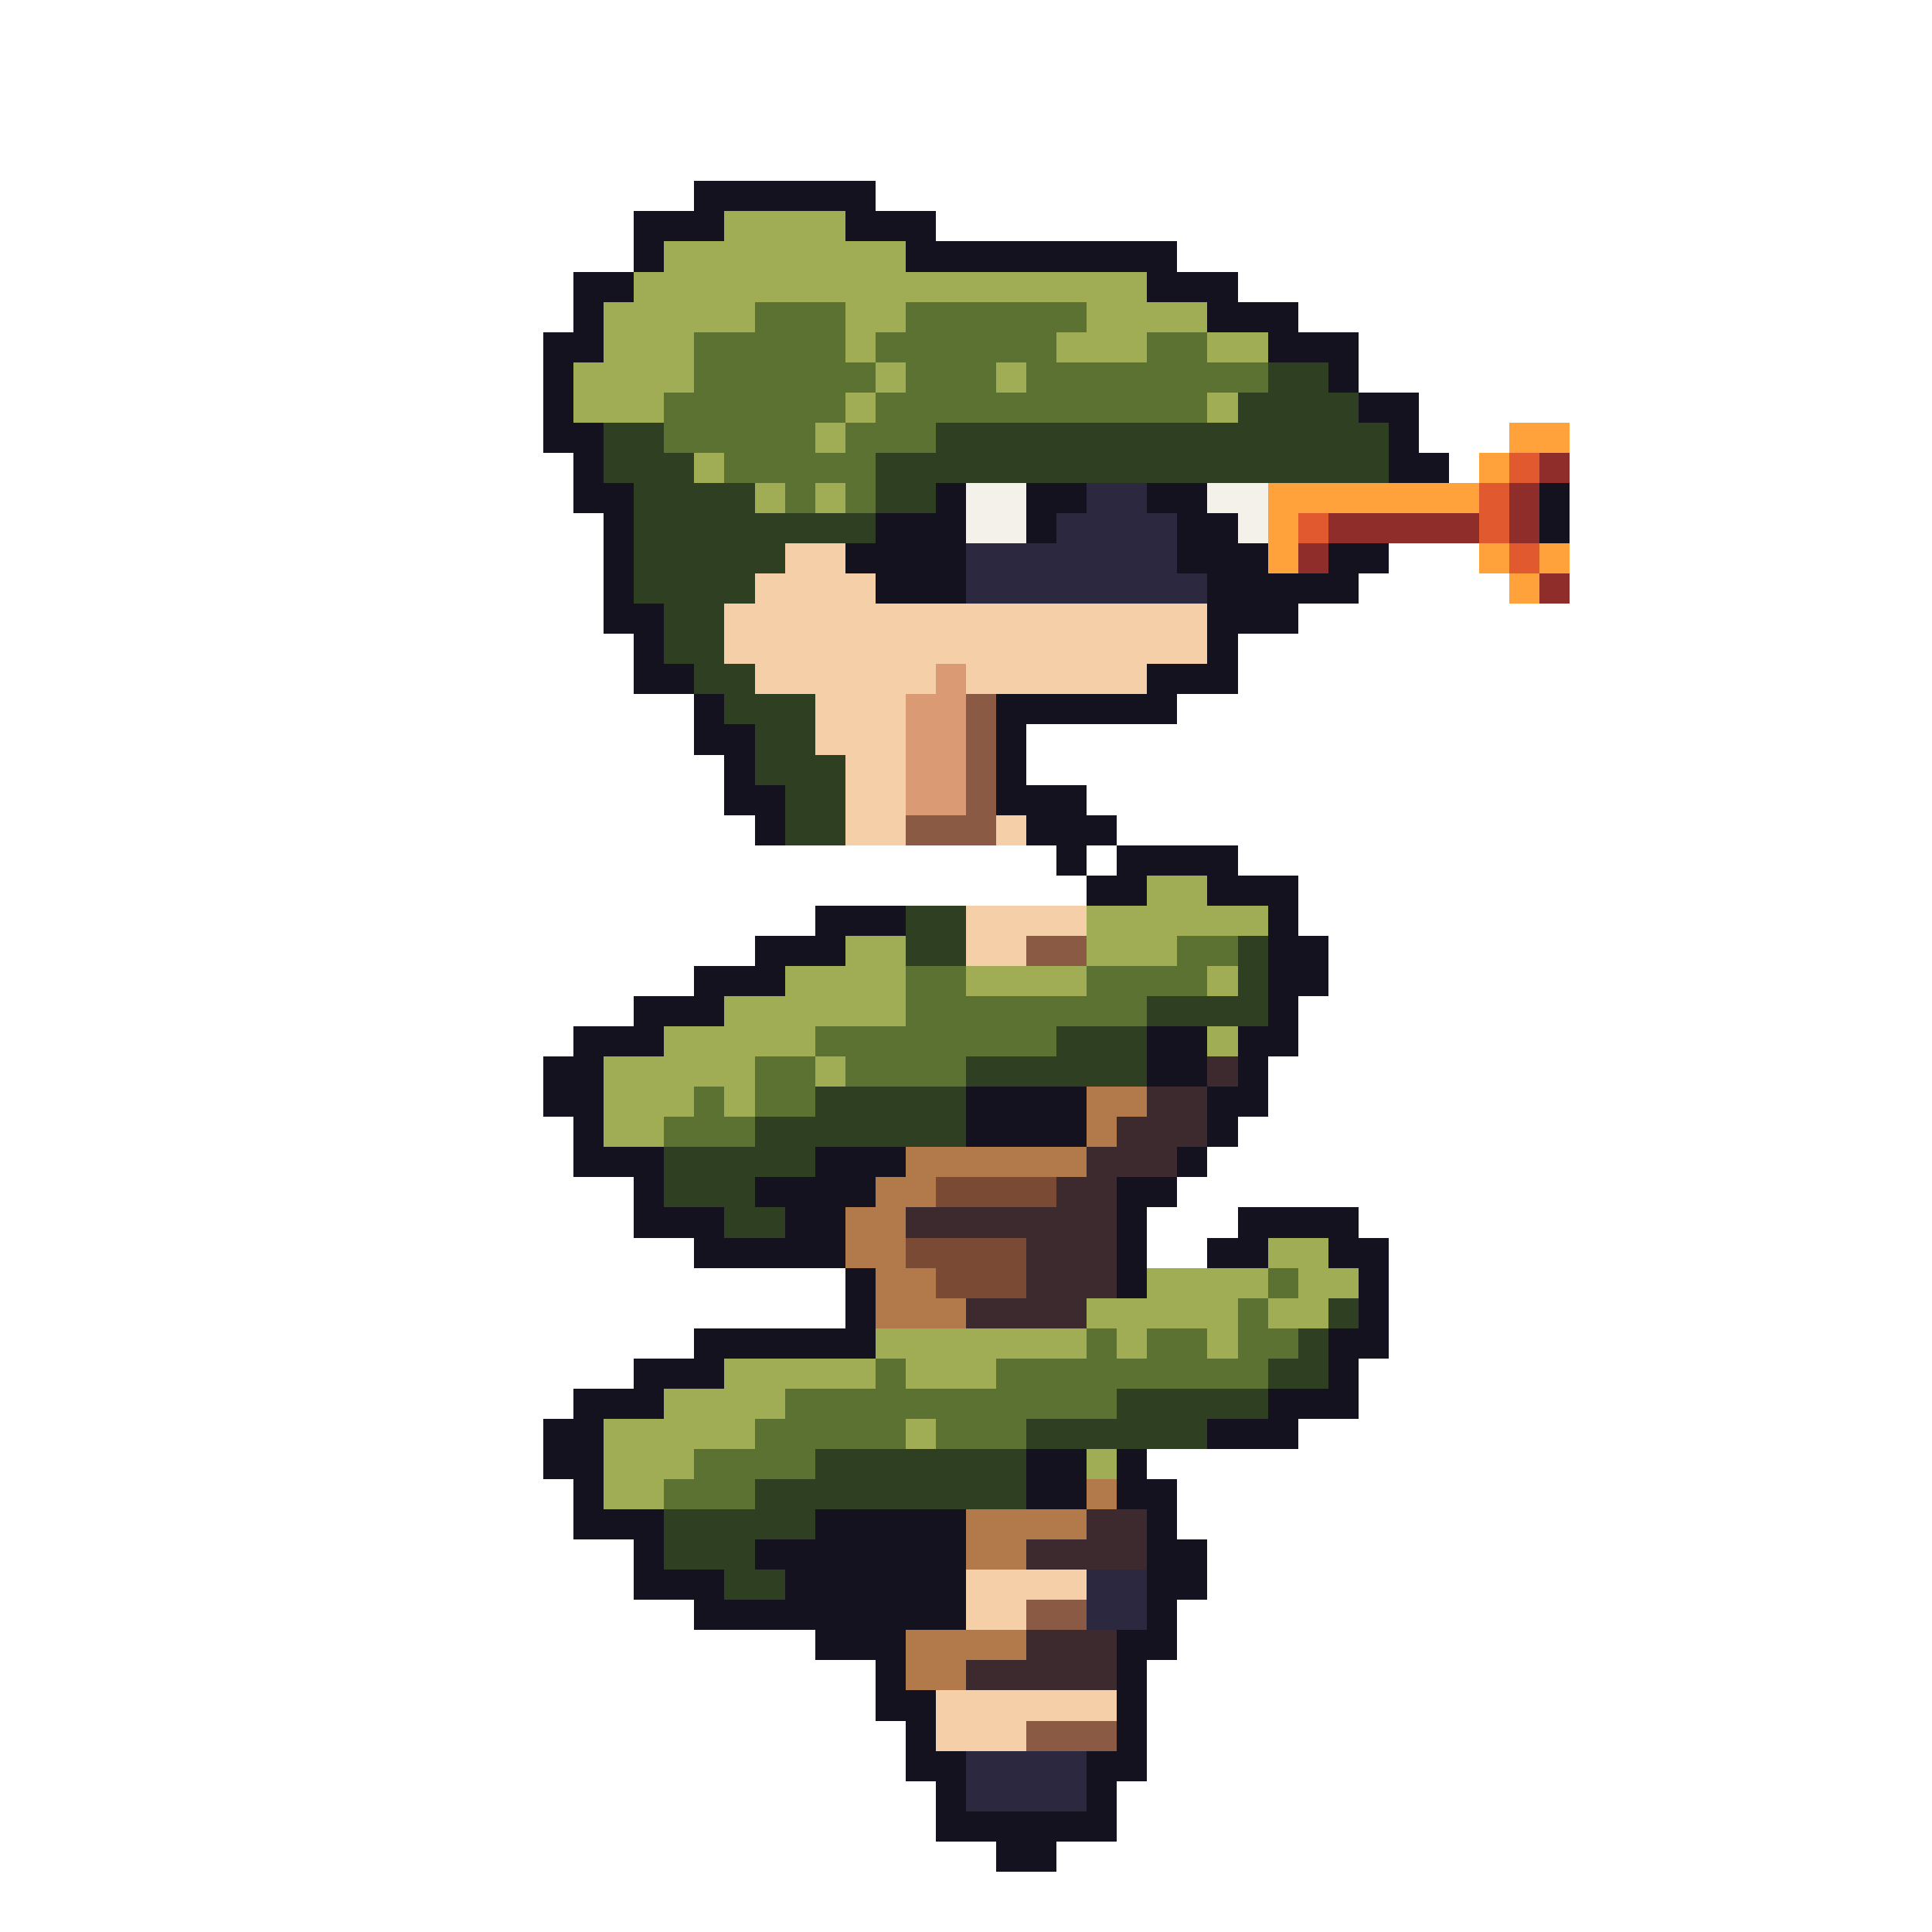
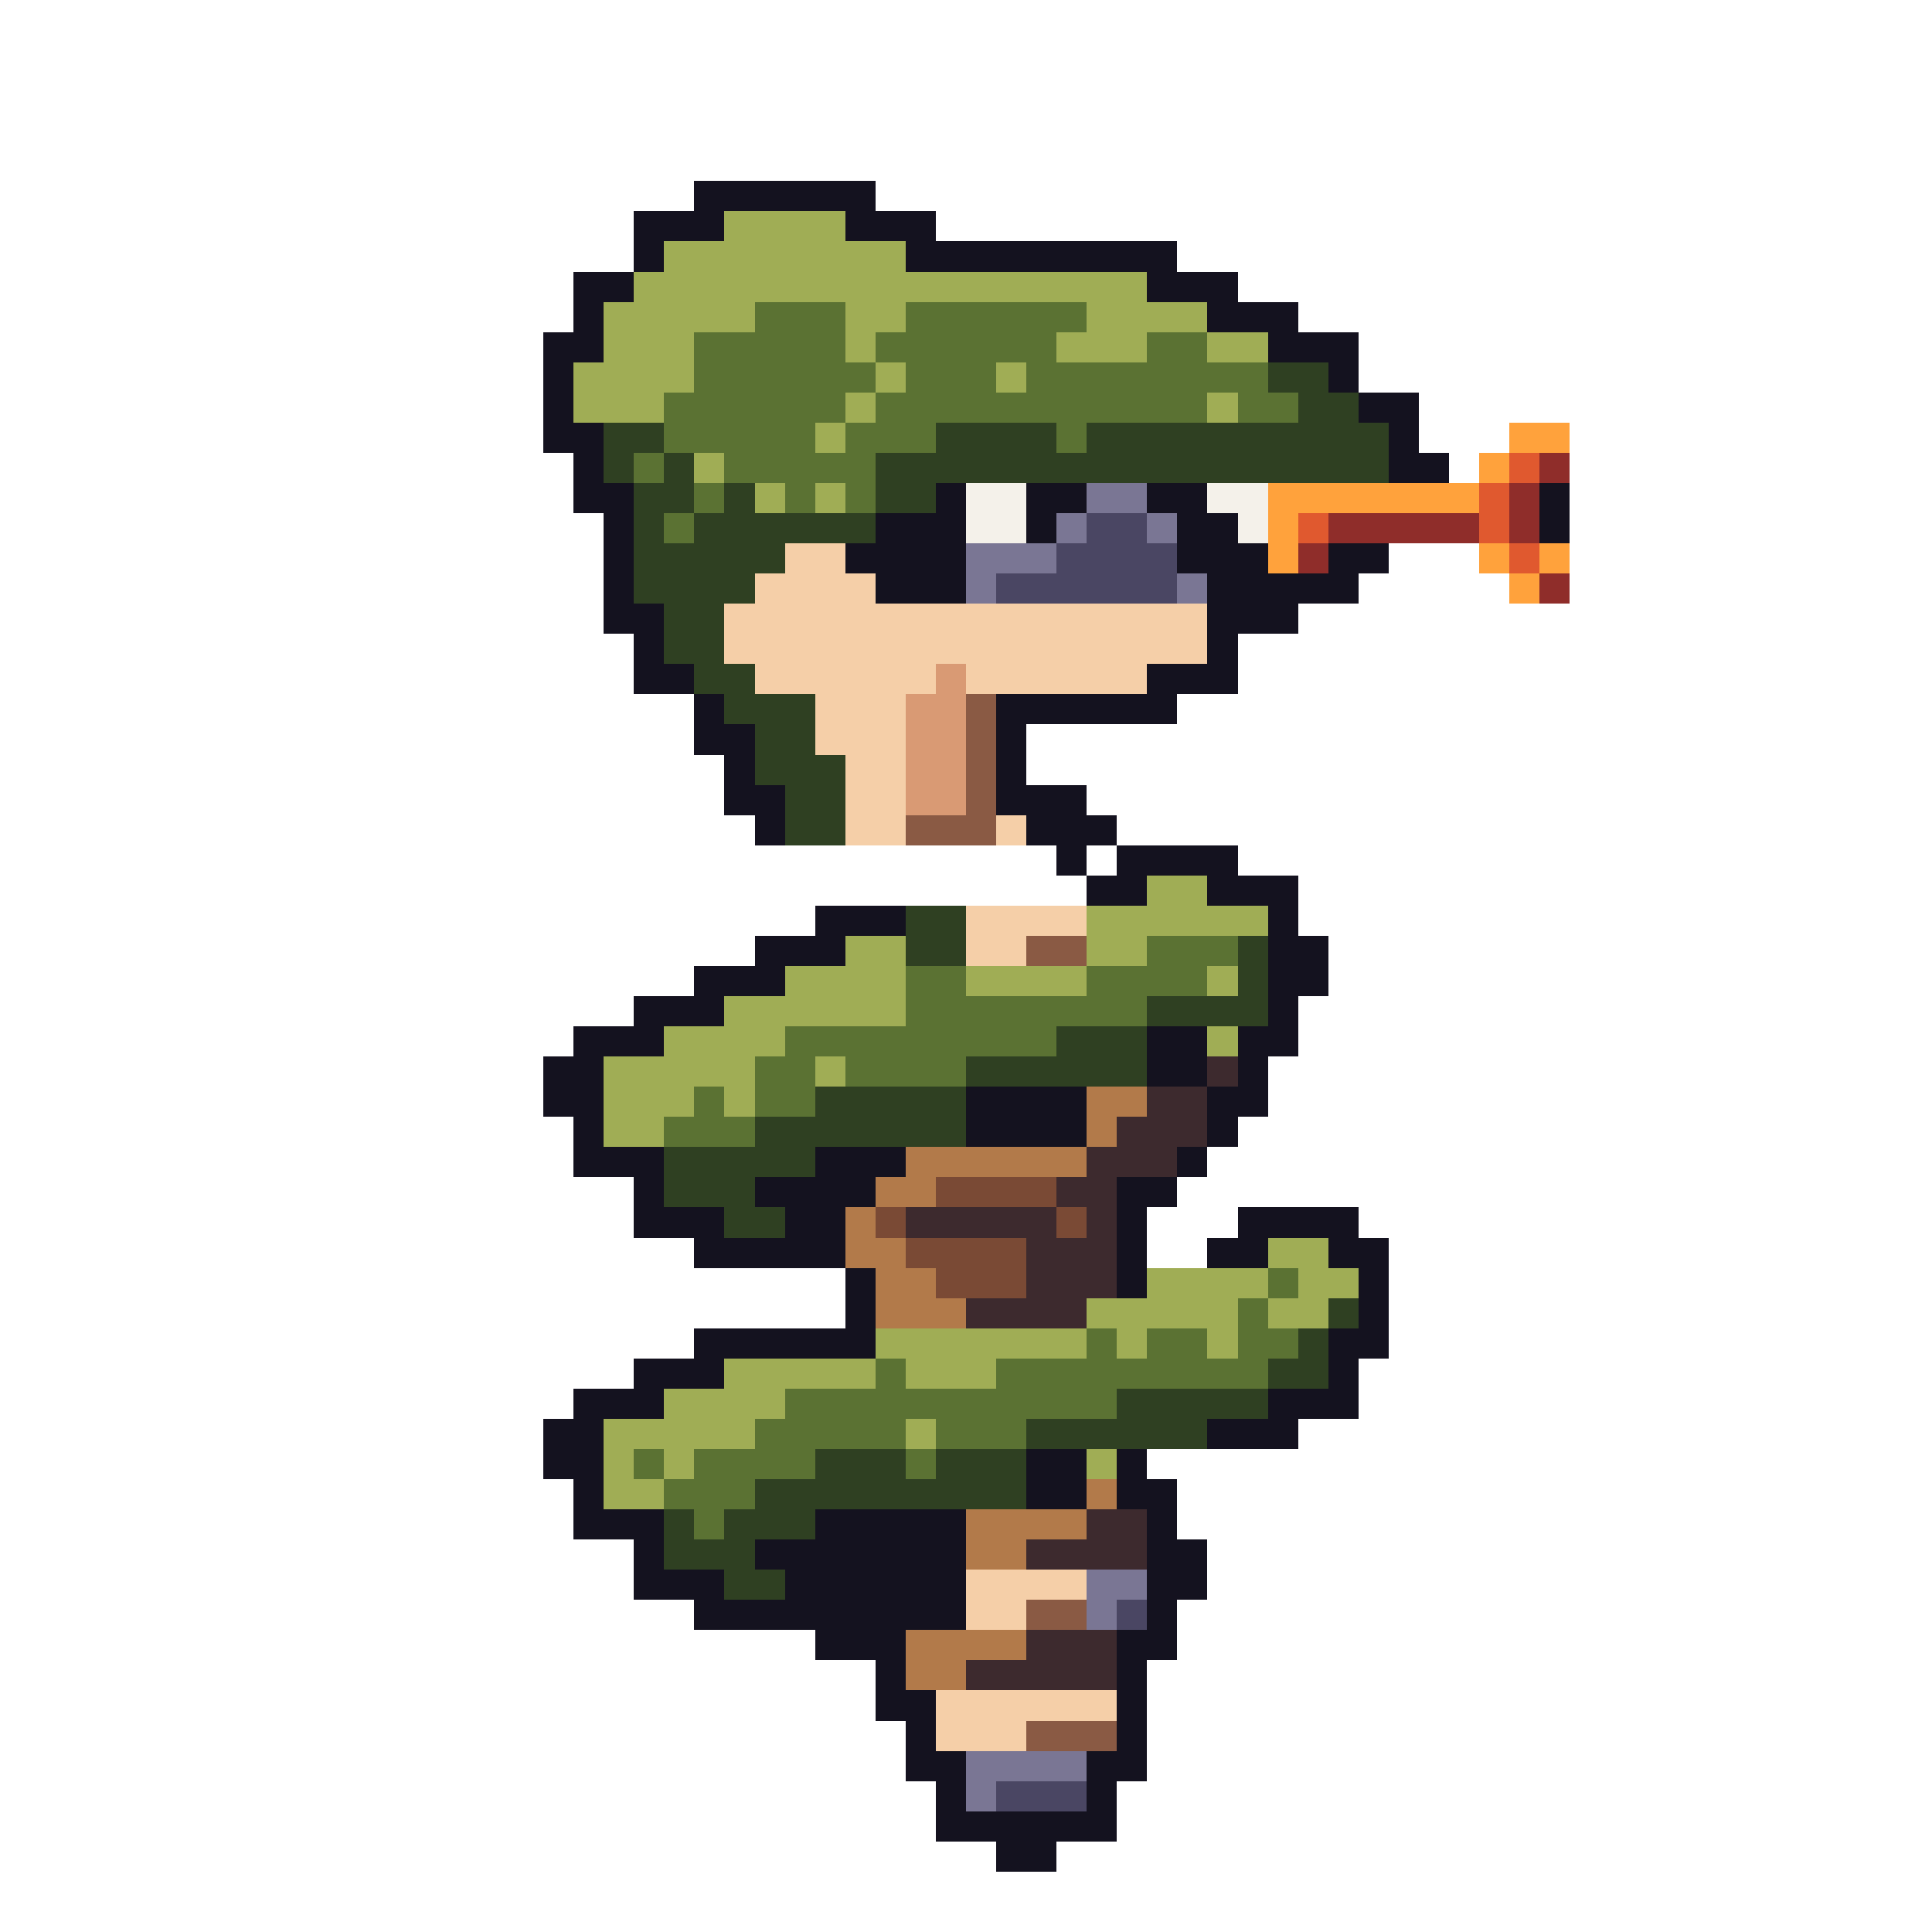
<svg xmlns="http://www.w3.org/2000/svg" width="64" height="64" viewBox="0 0 64 64" shape-rendering="crispEdges">
  <rect x="23" y="6" width="6" height="1" fill="#14121f" />
  <rect x="21" y="7" width="3" height="1" fill="#14121f" />
  <rect x="24" y="7" width="4" height="1" fill="#a0ad55" />
  <rect x="28" y="7" width="3" height="1" fill="#14121f" />
  <rect x="21" y="8" width="1" height="1" fill="#14121f" />
  <rect x="22" y="8" width="8" height="1" fill="#a0ad55" />
  <rect x="30" y="8" width="9" height="1" fill="#14121f" />
  <rect x="19" y="9" width="2" height="1" fill="#14121f" />
  <rect x="21" y="9" width="17" height="1" fill="#a0ad55" />
  <rect x="38" y="9" width="3" height="1" fill="#14121f" />
  <rect x="19" y="10" width="1" height="1" fill="#14121f" />
  <rect x="20" y="10" width="5" height="1" fill="#a0ad55" />
  <rect x="25" y="10" width="3" height="1" fill="#5b7233" />
  <rect x="28" y="10" width="2" height="1" fill="#a0ad55" />
  <rect x="30" y="10" width="6" height="1" fill="#5b7233" />
  <rect x="36" y="10" width="4" height="1" fill="#a0ad55" />
  <rect x="40" y="10" width="3" height="1" fill="#14121f" />
  <rect x="18" y="11" width="2" height="1" fill="#14121f" />
  <rect x="20" y="11" width="3" height="1" fill="#a0ad55" />
  <rect x="23" y="11" width="5" height="1" fill="#5b7233" />
  <rect x="28" y="11" width="1" height="1" fill="#a0ad55" />
  <rect x="29" y="11" width="6" height="1" fill="#5b7233" />
  <rect x="35" y="11" width="3" height="1" fill="#a0ad55" />
  <rect x="38" y="11" width="2" height="1" fill="#5b7233" />
  <rect x="40" y="11" width="2" height="1" fill="#a0ad55" />
  <rect x="42" y="11" width="3" height="1" fill="#14121f" />
  <rect x="18" y="12" width="1" height="1" fill="#14121f" />
  <rect x="19" y="12" width="4" height="1" fill="#a0ad55" />
  <rect x="23" y="12" width="6" height="1" fill="#5b7233" />
  <rect x="29" y="12" width="1" height="1" fill="#a0ad55" />
  <rect x="30" y="12" width="3" height="1" fill="#5b7233" />
  <rect x="33" y="12" width="1" height="1" fill="#a0ad55" />
  <rect x="34" y="12" width="8" height="1" fill="#5b7233" />
  <rect x="42" y="12" width="2" height="1" fill="#2f4022" />
  <rect x="44" y="12" width="1" height="1" fill="#14121f" />
  <rect x="18" y="13" width="1" height="1" fill="#14121f" />
  <rect x="19" y="13" width="3" height="1" fill="#a0ad55" />
  <rect x="22" y="13" width="6" height="1" fill="#5b7233" />
  <rect x="28" y="13" width="1" height="1" fill="#a0ad55" />
  <rect x="29" y="13" width="11" height="1" fill="#5b7233" />
  <rect x="40" y="13" width="1" height="1" fill="#a0ad55" />
-   <rect x="41" y="13" width="4" height="1" fill="#2f4022" />
+   <rect x="41" y="13" width="2" height="1" fill="#5b7233" />
+   <rect x="43" y="13" width="2" height="1" fill="#2f4022" />
  <rect x="45" y="13" width="2" height="1" fill="#14121f" />
  <rect x="18" y="14" width="2" height="1" fill="#14121f" />
  <rect x="20" y="14" width="2" height="1" fill="#2f4022" />
  <rect x="22" y="14" width="5" height="1" fill="#5b7233" />
  <rect x="27" y="14" width="1" height="1" fill="#a0ad55" />
  <rect x="28" y="14" width="3" height="1" fill="#5b7233" />
-   <rect x="31" y="14" width="15" height="1" fill="#2f4022" />
+   <rect x="31" y="14" width="4" height="1" fill="#2f4022" />
+   <rect x="35" y="14" width="1" height="1" fill="#5b7233" />
+   <rect x="36" y="14" width="10" height="1" fill="#2f4022" />
  <rect x="46" y="14" width="1" height="1" fill="#14121f" />
  <rect x="50" y="14" width="2" height="1" fill="#ffa23c" />
  <rect x="19" y="15" width="1" height="1" fill="#14121f" />
-   <rect x="20" y="15" width="3" height="1" fill="#2f4022" />
+   <rect x="20" y="15" width="1" height="1" fill="#2f4022" />
+   <rect x="21" y="15" width="1" height="1" fill="#5b7233" />
+   <rect x="22" y="15" width="1" height="1" fill="#2f4022" />
  <rect x="23" y="15" width="1" height="1" fill="#a0ad55" />
  <rect x="24" y="15" width="5" height="1" fill="#5b7233" />
  <rect x="29" y="15" width="17" height="1" fill="#2f4022" />
  <rect x="46" y="15" width="2" height="1" fill="#14121f" />
  <rect x="49" y="15" width="1" height="1" fill="#ffa23c" />
  <rect x="50" y="15" width="1" height="1" fill="#e0592f" />
  <rect x="51" y="15" width="1" height="1" fill="#8f2d2a" />
  <rect x="19" y="16" width="2" height="1" fill="#14121f" />
-   <rect x="21" y="16" width="4" height="1" fill="#2f4022" />
+   <rect x="21" y="16" width="2" height="1" fill="#2f4022" />
+   <rect x="23" y="16" width="1" height="1" fill="#5b7233" />
+   <rect x="24" y="16" width="1" height="1" fill="#2f4022" />
  <rect x="25" y="16" width="1" height="1" fill="#a0ad55" />
  <rect x="26" y="16" width="1" height="1" fill="#5b7233" />
  <rect x="27" y="16" width="1" height="1" fill="#a0ad55" />
  <rect x="28" y="16" width="1" height="1" fill="#5b7233" />
  <rect x="29" y="16" width="2" height="1" fill="#2f4022" />
  <rect x="31" y="16" width="1" height="1" fill="#14121f" />
  <rect x="32" y="16" width="2" height="1" fill="#f4f1ea" />
  <rect x="34" y="16" width="2" height="1" fill="#14121f" />
-   <rect x="36" y="16" width="2" height="1" fill="#2b2840" />
+   <rect x="36" y="16" width="2" height="1" fill="#7a7694" />
  <rect x="38" y="16" width="2" height="1" fill="#14121f" />
  <rect x="40" y="16" width="2" height="1" fill="#f4f1ea" />
  <rect x="42" y="16" width="7" height="1" fill="#ffa23c" />
  <rect x="49" y="16" width="1" height="1" fill="#e0592f" />
  <rect x="50" y="16" width="1" height="1" fill="#8f2d2a" />
  <rect x="51" y="16" width="1" height="1" fill="#14121f" />
  <rect x="20" y="17" width="1" height="1" fill="#14121f" />
-   <rect x="21" y="17" width="8" height="1" fill="#2f4022" />
+   <rect x="21" y="17" width="1" height="1" fill="#2f4022" />
+   <rect x="22" y="17" width="1" height="1" fill="#5b7233" />
+   <rect x="23" y="17" width="6" height="1" fill="#2f4022" />
  <rect x="29" y="17" width="3" height="1" fill="#14121f" />
  <rect x="32" y="17" width="2" height="1" fill="#f4f1ea" />
  <rect x="34" y="17" width="1" height="1" fill="#14121f" />
-   <rect x="35" y="17" width="4" height="1" fill="#2b2840" />
+   <rect x="35" y="17" width="1" height="1" fill="#7a7694" />
+   <rect x="36" y="17" width="2" height="1" fill="#4a4663" />
+   <rect x="38" y="17" width="1" height="1" fill="#7a7694" />
  <rect x="39" y="17" width="2" height="1" fill="#14121f" />
  <rect x="41" y="17" width="1" height="1" fill="#f4f1ea" />
  <rect x="42" y="17" width="1" height="1" fill="#ffa23c" />
  <rect x="43" y="17" width="1" height="1" fill="#e0592f" />
  <rect x="44" y="17" width="5" height="1" fill="#8f2d2a" />
  <rect x="49" y="17" width="1" height="1" fill="#e0592f" />
  <rect x="50" y="17" width="1" height="1" fill="#8f2d2a" />
  <rect x="51" y="17" width="1" height="1" fill="#14121f" />
  <rect x="20" y="18" width="1" height="1" fill="#14121f" />
  <rect x="21" y="18" width="5" height="1" fill="#2f4022" />
  <rect x="26" y="18" width="2" height="1" fill="#f5cfa8" />
  <rect x="28" y="18" width="4" height="1" fill="#14121f" />
-   <rect x="32" y="18" width="7" height="1" fill="#2b2840" />
+   <rect x="32" y="18" width="3" height="1" fill="#7a7694" />
+   <rect x="35" y="18" width="4" height="1" fill="#4a4663" />
  <rect x="39" y="18" width="3" height="1" fill="#14121f" />
  <rect x="42" y="18" width="1" height="1" fill="#ffa23c" />
  <rect x="43" y="18" width="1" height="1" fill="#8f2d2a" />
  <rect x="44" y="18" width="2" height="1" fill="#14121f" />
  <rect x="49" y="18" width="1" height="1" fill="#ffa23c" />
  <rect x="50" y="18" width="1" height="1" fill="#e0592f" />
  <rect x="51" y="18" width="1" height="1" fill="#ffa23c" />
  <rect x="20" y="19" width="1" height="1" fill="#14121f" />
  <rect x="21" y="19" width="4" height="1" fill="#2f4022" />
  <rect x="25" y="19" width="4" height="1" fill="#f5cfa8" />
  <rect x="29" y="19" width="3" height="1" fill="#14121f" />
-   <rect x="32" y="19" width="8" height="1" fill="#2b2840" />
+   <rect x="32" y="19" width="1" height="1" fill="#7a7694" />
+   <rect x="33" y="19" width="6" height="1" fill="#4a4663" />
+   <rect x="39" y="19" width="1" height="1" fill="#7a7694" />
  <rect x="40" y="19" width="5" height="1" fill="#14121f" />
  <rect x="50" y="19" width="1" height="1" fill="#ffa23c" />
  <rect x="51" y="19" width="1" height="1" fill="#8f2d2a" />
  <rect x="20" y="20" width="2" height="1" fill="#14121f" />
  <rect x="22" y="20" width="2" height="1" fill="#2f4022" />
  <rect x="24" y="20" width="16" height="1" fill="#f5cfa8" />
  <rect x="40" y="20" width="3" height="1" fill="#14121f" />
  <rect x="21" y="21" width="1" height="1" fill="#14121f" />
  <rect x="22" y="21" width="2" height="1" fill="#2f4022" />
  <rect x="24" y="21" width="16" height="1" fill="#f5cfa8" />
  <rect x="40" y="21" width="1" height="1" fill="#14121f" />
  <rect x="21" y="22" width="2" height="1" fill="#14121f" />
  <rect x="23" y="22" width="2" height="1" fill="#2f4022" />
  <rect x="25" y="22" width="6" height="1" fill="#f5cfa8" />
  <rect x="31" y="22" width="1" height="1" fill="#d99a74" />
  <rect x="32" y="22" width="6" height="1" fill="#f5cfa8" />
  <rect x="38" y="22" width="3" height="1" fill="#14121f" />
  <rect x="23" y="23" width="1" height="1" fill="#14121f" />
  <rect x="24" y="23" width="3" height="1" fill="#2f4022" />
  <rect x="27" y="23" width="3" height="1" fill="#f5cfa8" />
  <rect x="30" y="23" width="2" height="1" fill="#d99a74" />
  <rect x="32" y="23" width="1" height="1" fill="#8a5a44" />
  <rect x="33" y="23" width="6" height="1" fill="#14121f" />
  <rect x="23" y="24" width="2" height="1" fill="#14121f" />
  <rect x="25" y="24" width="2" height="1" fill="#2f4022" />
  <rect x="27" y="24" width="3" height="1" fill="#f5cfa8" />
  <rect x="30" y="24" width="2" height="1" fill="#d99a74" />
  <rect x="32" y="24" width="1" height="1" fill="#8a5a44" />
  <rect x="33" y="24" width="1" height="1" fill="#14121f" />
  <rect x="24" y="25" width="1" height="1" fill="#14121f" />
  <rect x="25" y="25" width="3" height="1" fill="#2f4022" />
  <rect x="28" y="25" width="2" height="1" fill="#f5cfa8" />
  <rect x="30" y="25" width="2" height="1" fill="#d99a74" />
  <rect x="32" y="25" width="1" height="1" fill="#8a5a44" />
  <rect x="33" y="25" width="1" height="1" fill="#14121f" />
  <rect x="24" y="26" width="2" height="1" fill="#14121f" />
  <rect x="26" y="26" width="2" height="1" fill="#2f4022" />
  <rect x="28" y="26" width="2" height="1" fill="#f5cfa8" />
  <rect x="30" y="26" width="2" height="1" fill="#d99a74" />
  <rect x="32" y="26" width="1" height="1" fill="#8a5a44" />
  <rect x="33" y="26" width="3" height="1" fill="#14121f" />
  <rect x="25" y="27" width="1" height="1" fill="#14121f" />
  <rect x="26" y="27" width="2" height="1" fill="#2f4022" />
  <rect x="28" y="27" width="2" height="1" fill="#f5cfa8" />
  <rect x="30" y="27" width="3" height="1" fill="#8a5a44" />
  <rect x="33" y="27" width="1" height="1" fill="#f5cfa8" />
  <rect x="34" y="27" width="3" height="1" fill="#14121f" />
  <rect x="35" y="28" width="1" height="1" fill="#14121f" />
  <rect x="37" y="28" width="4" height="1" fill="#14121f" />
  <rect x="36" y="29" width="2" height="1" fill="#14121f" />
  <rect x="38" y="29" width="2" height="1" fill="#a0ad55" />
  <rect x="40" y="29" width="3" height="1" fill="#14121f" />
  <rect x="27" y="30" width="3" height="1" fill="#14121f" />
  <rect x="30" y="30" width="2" height="1" fill="#2f4022" />
  <rect x="32" y="30" width="4" height="1" fill="#f5cfa8" />
  <rect x="36" y="30" width="6" height="1" fill="#a0ad55" />
  <rect x="42" y="30" width="1" height="1" fill="#14121f" />
  <rect x="25" y="31" width="3" height="1" fill="#14121f" />
  <rect x="28" y="31" width="2" height="1" fill="#a0ad55" />
  <rect x="30" y="31" width="2" height="1" fill="#2f4022" />
  <rect x="32" y="31" width="2" height="1" fill="#f5cfa8" />
  <rect x="34" y="31" width="2" height="1" fill="#8a5a44" />
-   <rect x="36" y="31" width="3" height="1" fill="#a0ad55" />
-   <rect x="39" y="31" width="2" height="1" fill="#5b7233" />
+   <rect x="36" y="31" width="2" height="1" fill="#a0ad55" />
+   <rect x="38" y="31" width="3" height="1" fill="#5b7233" />
  <rect x="41" y="31" width="1" height="1" fill="#2f4022" />
  <rect x="42" y="31" width="2" height="1" fill="#14121f" />
  <rect x="23" y="32" width="3" height="1" fill="#14121f" />
  <rect x="26" y="32" width="4" height="1" fill="#a0ad55" />
  <rect x="30" y="32" width="2" height="1" fill="#5b7233" />
  <rect x="32" y="32" width="4" height="1" fill="#a0ad55" />
  <rect x="36" y="32" width="4" height="1" fill="#5b7233" />
  <rect x="40" y="32" width="1" height="1" fill="#a0ad55" />
  <rect x="41" y="32" width="1" height="1" fill="#2f4022" />
  <rect x="42" y="32" width="2" height="1" fill="#14121f" />
  <rect x="21" y="33" width="3" height="1" fill="#14121f" />
  <rect x="24" y="33" width="6" height="1" fill="#a0ad55" />
  <rect x="30" y="33" width="8" height="1" fill="#5b7233" />
  <rect x="38" y="33" width="4" height="1" fill="#2f4022" />
  <rect x="42" y="33" width="1" height="1" fill="#14121f" />
  <rect x="19" y="34" width="3" height="1" fill="#14121f" />
-   <rect x="22" y="34" width="5" height="1" fill="#a0ad55" />
-   <rect x="27" y="34" width="8" height="1" fill="#5b7233" />
+   <rect x="22" y="34" width="4" height="1" fill="#a0ad55" />
+   <rect x="26" y="34" width="9" height="1" fill="#5b7233" />
  <rect x="35" y="34" width="3" height="1" fill="#2f4022" />
  <rect x="38" y="34" width="2" height="1" fill="#14121f" />
  <rect x="40" y="34" width="1" height="1" fill="#a0ad55" />
  <rect x="41" y="34" width="2" height="1" fill="#14121f" />
  <rect x="18" y="35" width="2" height="1" fill="#14121f" />
  <rect x="20" y="35" width="5" height="1" fill="#a0ad55" />
  <rect x="25" y="35" width="2" height="1" fill="#5b7233" />
  <rect x="27" y="35" width="1" height="1" fill="#a0ad55" />
  <rect x="28" y="35" width="4" height="1" fill="#5b7233" />
  <rect x="32" y="35" width="6" height="1" fill="#2f4022" />
  <rect x="38" y="35" width="2" height="1" fill="#14121f" />
  <rect x="40" y="35" width="1" height="1" fill="#3d2a2e" />
  <rect x="41" y="35" width="1" height="1" fill="#14121f" />
  <rect x="18" y="36" width="2" height="1" fill="#14121f" />
  <rect x="20" y="36" width="3" height="1" fill="#a0ad55" />
  <rect x="23" y="36" width="1" height="1" fill="#5b7233" />
  <rect x="24" y="36" width="1" height="1" fill="#a0ad55" />
  <rect x="25" y="36" width="2" height="1" fill="#5b7233" />
  <rect x="27" y="36" width="5" height="1" fill="#2f4022" />
  <rect x="32" y="36" width="4" height="1" fill="#14121f" />
  <rect x="36" y="36" width="2" height="1" fill="#b27a4a" />
  <rect x="38" y="36" width="2" height="1" fill="#3d2a2e" />
  <rect x="40" y="36" width="2" height="1" fill="#14121f" />
  <rect x="19" y="37" width="1" height="1" fill="#14121f" />
  <rect x="20" y="37" width="2" height="1" fill="#a0ad55" />
  <rect x="22" y="37" width="3" height="1" fill="#5b7233" />
  <rect x="25" y="37" width="7" height="1" fill="#2f4022" />
  <rect x="32" y="37" width="4" height="1" fill="#14121f" />
  <rect x="36" y="37" width="1" height="1" fill="#b27a4a" />
  <rect x="37" y="37" width="3" height="1" fill="#3d2a2e" />
  <rect x="40" y="37" width="1" height="1" fill="#14121f" />
  <rect x="19" y="38" width="3" height="1" fill="#14121f" />
  <rect x="22" y="38" width="5" height="1" fill="#2f4022" />
  <rect x="27" y="38" width="3" height="1" fill="#14121f" />
  <rect x="30" y="38" width="6" height="1" fill="#b27a4a" />
  <rect x="36" y="38" width="3" height="1" fill="#3d2a2e" />
  <rect x="39" y="38" width="1" height="1" fill="#14121f" />
  <rect x="21" y="39" width="1" height="1" fill="#14121f" />
  <rect x="22" y="39" width="3" height="1" fill="#2f4022" />
  <rect x="25" y="39" width="4" height="1" fill="#14121f" />
  <rect x="29" y="39" width="2" height="1" fill="#b27a4a" />
  <rect x="31" y="39" width="4" height="1" fill="#7a4a35" />
  <rect x="35" y="39" width="2" height="1" fill="#3d2a2e" />
  <rect x="37" y="39" width="2" height="1" fill="#14121f" />
  <rect x="21" y="40" width="3" height="1" fill="#14121f" />
  <rect x="24" y="40" width="2" height="1" fill="#2f4022" />
  <rect x="26" y="40" width="2" height="1" fill="#14121f" />
-   <rect x="28" y="40" width="2" height="1" fill="#b27a4a" />
-   <rect x="30" y="40" width="7" height="1" fill="#3d2a2e" />
+   <rect x="28" y="40" width="1" height="1" fill="#b27a4a" />
+   <rect x="29" y="40" width="1" height="1" fill="#7a4a35" />
+   <rect x="30" y="40" width="5" height="1" fill="#3d2a2e" />
+   <rect x="35" y="40" width="1" height="1" fill="#7a4a35" />
+   <rect x="36" y="40" width="1" height="1" fill="#3d2a2e" />
  <rect x="37" y="40" width="1" height="1" fill="#14121f" />
  <rect x="41" y="40" width="4" height="1" fill="#14121f" />
  <rect x="23" y="41" width="5" height="1" fill="#14121f" />
  <rect x="28" y="41" width="2" height="1" fill="#b27a4a" />
  <rect x="30" y="41" width="4" height="1" fill="#7a4a35" />
  <rect x="34" y="41" width="3" height="1" fill="#3d2a2e" />
  <rect x="37" y="41" width="1" height="1" fill="#14121f" />
  <rect x="40" y="41" width="2" height="1" fill="#14121f" />
  <rect x="42" y="41" width="2" height="1" fill="#a0ad55" />
  <rect x="44" y="41" width="2" height="1" fill="#14121f" />
  <rect x="28" y="42" width="1" height="1" fill="#14121f" />
  <rect x="29" y="42" width="2" height="1" fill="#b27a4a" />
  <rect x="31" y="42" width="3" height="1" fill="#7a4a35" />
  <rect x="34" y="42" width="3" height="1" fill="#3d2a2e" />
  <rect x="37" y="42" width="1" height="1" fill="#14121f" />
  <rect x="38" y="42" width="4" height="1" fill="#a0ad55" />
  <rect x="42" y="42" width="1" height="1" fill="#5b7233" />
  <rect x="43" y="42" width="2" height="1" fill="#a0ad55" />
  <rect x="45" y="42" width="1" height="1" fill="#14121f" />
  <rect x="28" y="43" width="1" height="1" fill="#14121f" />
  <rect x="29" y="43" width="3" height="1" fill="#b27a4a" />
  <rect x="32" y="43" width="4" height="1" fill="#3d2a2e" />
  <rect x="36" y="43" width="5" height="1" fill="#a0ad55" />
  <rect x="41" y="43" width="1" height="1" fill="#5b7233" />
  <rect x="42" y="43" width="2" height="1" fill="#a0ad55" />
  <rect x="44" y="43" width="1" height="1" fill="#2f4022" />
  <rect x="45" y="43" width="1" height="1" fill="#14121f" />
  <rect x="23" y="44" width="6" height="1" fill="#14121f" />
  <rect x="29" y="44" width="7" height="1" fill="#a0ad55" />
  <rect x="36" y="44" width="1" height="1" fill="#5b7233" />
  <rect x="37" y="44" width="1" height="1" fill="#a0ad55" />
  <rect x="38" y="44" width="2" height="1" fill="#5b7233" />
  <rect x="40" y="44" width="1" height="1" fill="#a0ad55" />
  <rect x="41" y="44" width="2" height="1" fill="#5b7233" />
  <rect x="43" y="44" width="1" height="1" fill="#2f4022" />
  <rect x="44" y="44" width="2" height="1" fill="#14121f" />
  <rect x="21" y="45" width="3" height="1" fill="#14121f" />
  <rect x="24" y="45" width="5" height="1" fill="#a0ad55" />
  <rect x="29" y="45" width="1" height="1" fill="#5b7233" />
  <rect x="30" y="45" width="3" height="1" fill="#a0ad55" />
  <rect x="33" y="45" width="9" height="1" fill="#5b7233" />
  <rect x="42" y="45" width="2" height="1" fill="#2f4022" />
  <rect x="44" y="45" width="1" height="1" fill="#14121f" />
  <rect x="19" y="46" width="3" height="1" fill="#14121f" />
  <rect x="22" y="46" width="4" height="1" fill="#a0ad55" />
  <rect x="26" y="46" width="11" height="1" fill="#5b7233" />
  <rect x="37" y="46" width="5" height="1" fill="#2f4022" />
  <rect x="42" y="46" width="3" height="1" fill="#14121f" />
  <rect x="18" y="47" width="2" height="1" fill="#14121f" />
  <rect x="20" y="47" width="5" height="1" fill="#a0ad55" />
  <rect x="25" y="47" width="5" height="1" fill="#5b7233" />
  <rect x="30" y="47" width="1" height="1" fill="#a0ad55" />
  <rect x="31" y="47" width="3" height="1" fill="#5b7233" />
  <rect x="34" y="47" width="6" height="1" fill="#2f4022" />
  <rect x="40" y="47" width="3" height="1" fill="#14121f" />
  <rect x="18" y="48" width="2" height="1" fill="#14121f" />
-   <rect x="20" y="48" width="3" height="1" fill="#a0ad55" />
+   <rect x="20" y="48" width="1" height="1" fill="#a0ad55" />
+   <rect x="21" y="48" width="1" height="1" fill="#5b7233" />
+   <rect x="22" y="48" width="1" height="1" fill="#a0ad55" />
  <rect x="23" y="48" width="4" height="1" fill="#5b7233" />
-   <rect x="27" y="48" width="7" height="1" fill="#2f4022" />
+   <rect x="27" y="48" width="3" height="1" fill="#2f4022" />
+   <rect x="30" y="48" width="1" height="1" fill="#5b7233" />
+   <rect x="31" y="48" width="3" height="1" fill="#2f4022" />
  <rect x="34" y="48" width="2" height="1" fill="#14121f" />
  <rect x="36" y="48" width="1" height="1" fill="#a0ad55" />
  <rect x="37" y="48" width="1" height="1" fill="#14121f" />
  <rect x="19" y="49" width="1" height="1" fill="#14121f" />
  <rect x="20" y="49" width="2" height="1" fill="#a0ad55" />
  <rect x="22" y="49" width="3" height="1" fill="#5b7233" />
  <rect x="25" y="49" width="9" height="1" fill="#2f4022" />
  <rect x="34" y="49" width="2" height="1" fill="#14121f" />
  <rect x="36" y="49" width="1" height="1" fill="#b27a4a" />
  <rect x="37" y="49" width="2" height="1" fill="#14121f" />
  <rect x="19" y="50" width="3" height="1" fill="#14121f" />
-   <rect x="22" y="50" width="5" height="1" fill="#2f4022" />
+   <rect x="22" y="50" width="1" height="1" fill="#2f4022" />
+   <rect x="23" y="50" width="1" height="1" fill="#5b7233" />
+   <rect x="24" y="50" width="3" height="1" fill="#2f4022" />
  <rect x="27" y="50" width="5" height="1" fill="#14121f" />
  <rect x="32" y="50" width="4" height="1" fill="#b27a4a" />
  <rect x="36" y="50" width="2" height="1" fill="#3d2a2e" />
  <rect x="38" y="50" width="1" height="1" fill="#14121f" />
  <rect x="21" y="51" width="1" height="1" fill="#14121f" />
  <rect x="22" y="51" width="3" height="1" fill="#2f4022" />
  <rect x="25" y="51" width="7" height="1" fill="#14121f" />
  <rect x="32" y="51" width="2" height="1" fill="#b27a4a" />
  <rect x="34" y="51" width="4" height="1" fill="#3d2a2e" />
  <rect x="38" y="51" width="2" height="1" fill="#14121f" />
  <rect x="21" y="52" width="3" height="1" fill="#14121f" />
  <rect x="24" y="52" width="2" height="1" fill="#2f4022" />
  <rect x="26" y="52" width="6" height="1" fill="#14121f" />
  <rect x="32" y="52" width="4" height="1" fill="#f5cfa8" />
-   <rect x="36" y="52" width="2" height="1" fill="#2b2840" />
+   <rect x="36" y="52" width="2" height="1" fill="#7a7694" />
  <rect x="38" y="52" width="2" height="1" fill="#14121f" />
  <rect x="23" y="53" width="9" height="1" fill="#14121f" />
  <rect x="32" y="53" width="2" height="1" fill="#f5cfa8" />
  <rect x="34" y="53" width="2" height="1" fill="#8a5a44" />
-   <rect x="36" y="53" width="2" height="1" fill="#2b2840" />
+   <rect x="36" y="53" width="1" height="1" fill="#7a7694" />
+   <rect x="37" y="53" width="1" height="1" fill="#4a4663" />
  <rect x="38" y="53" width="1" height="1" fill="#14121f" />
  <rect x="27" y="54" width="3" height="1" fill="#14121f" />
  <rect x="30" y="54" width="4" height="1" fill="#b27a4a" />
  <rect x="34" y="54" width="3" height="1" fill="#3d2a2e" />
  <rect x="37" y="54" width="2" height="1" fill="#14121f" />
  <rect x="29" y="55" width="1" height="1" fill="#14121f" />
  <rect x="30" y="55" width="2" height="1" fill="#b27a4a" />
  <rect x="32" y="55" width="5" height="1" fill="#3d2a2e" />
  <rect x="37" y="55" width="1" height="1" fill="#14121f" />
  <rect x="29" y="56" width="2" height="1" fill="#14121f" />
  <rect x="31" y="56" width="6" height="1" fill="#f5cfa8" />
  <rect x="37" y="56" width="1" height="1" fill="#14121f" />
  <rect x="30" y="57" width="1" height="1" fill="#14121f" />
  <rect x="31" y="57" width="3" height="1" fill="#f5cfa8" />
  <rect x="34" y="57" width="3" height="1" fill="#8a5a44" />
  <rect x="37" y="57" width="1" height="1" fill="#14121f" />
  <rect x="30" y="58" width="2" height="1" fill="#14121f" />
-   <rect x="32" y="58" width="4" height="1" fill="#2b2840" />
+   <rect x="32" y="58" width="4" height="1" fill="#7a7694" />
  <rect x="36" y="58" width="2" height="1" fill="#14121f" />
  <rect x="31" y="59" width="1" height="1" fill="#14121f" />
-   <rect x="32" y="59" width="4" height="1" fill="#2b2840" />
+   <rect x="32" y="59" width="1" height="1" fill="#7a7694" />
+   <rect x="33" y="59" width="3" height="1" fill="#4a4663" />
  <rect x="36" y="59" width="1" height="1" fill="#14121f" />
  <rect x="31" y="60" width="6" height="1" fill="#14121f" />
  <rect x="33" y="61" width="2" height="1" fill="#14121f" />
</svg>
